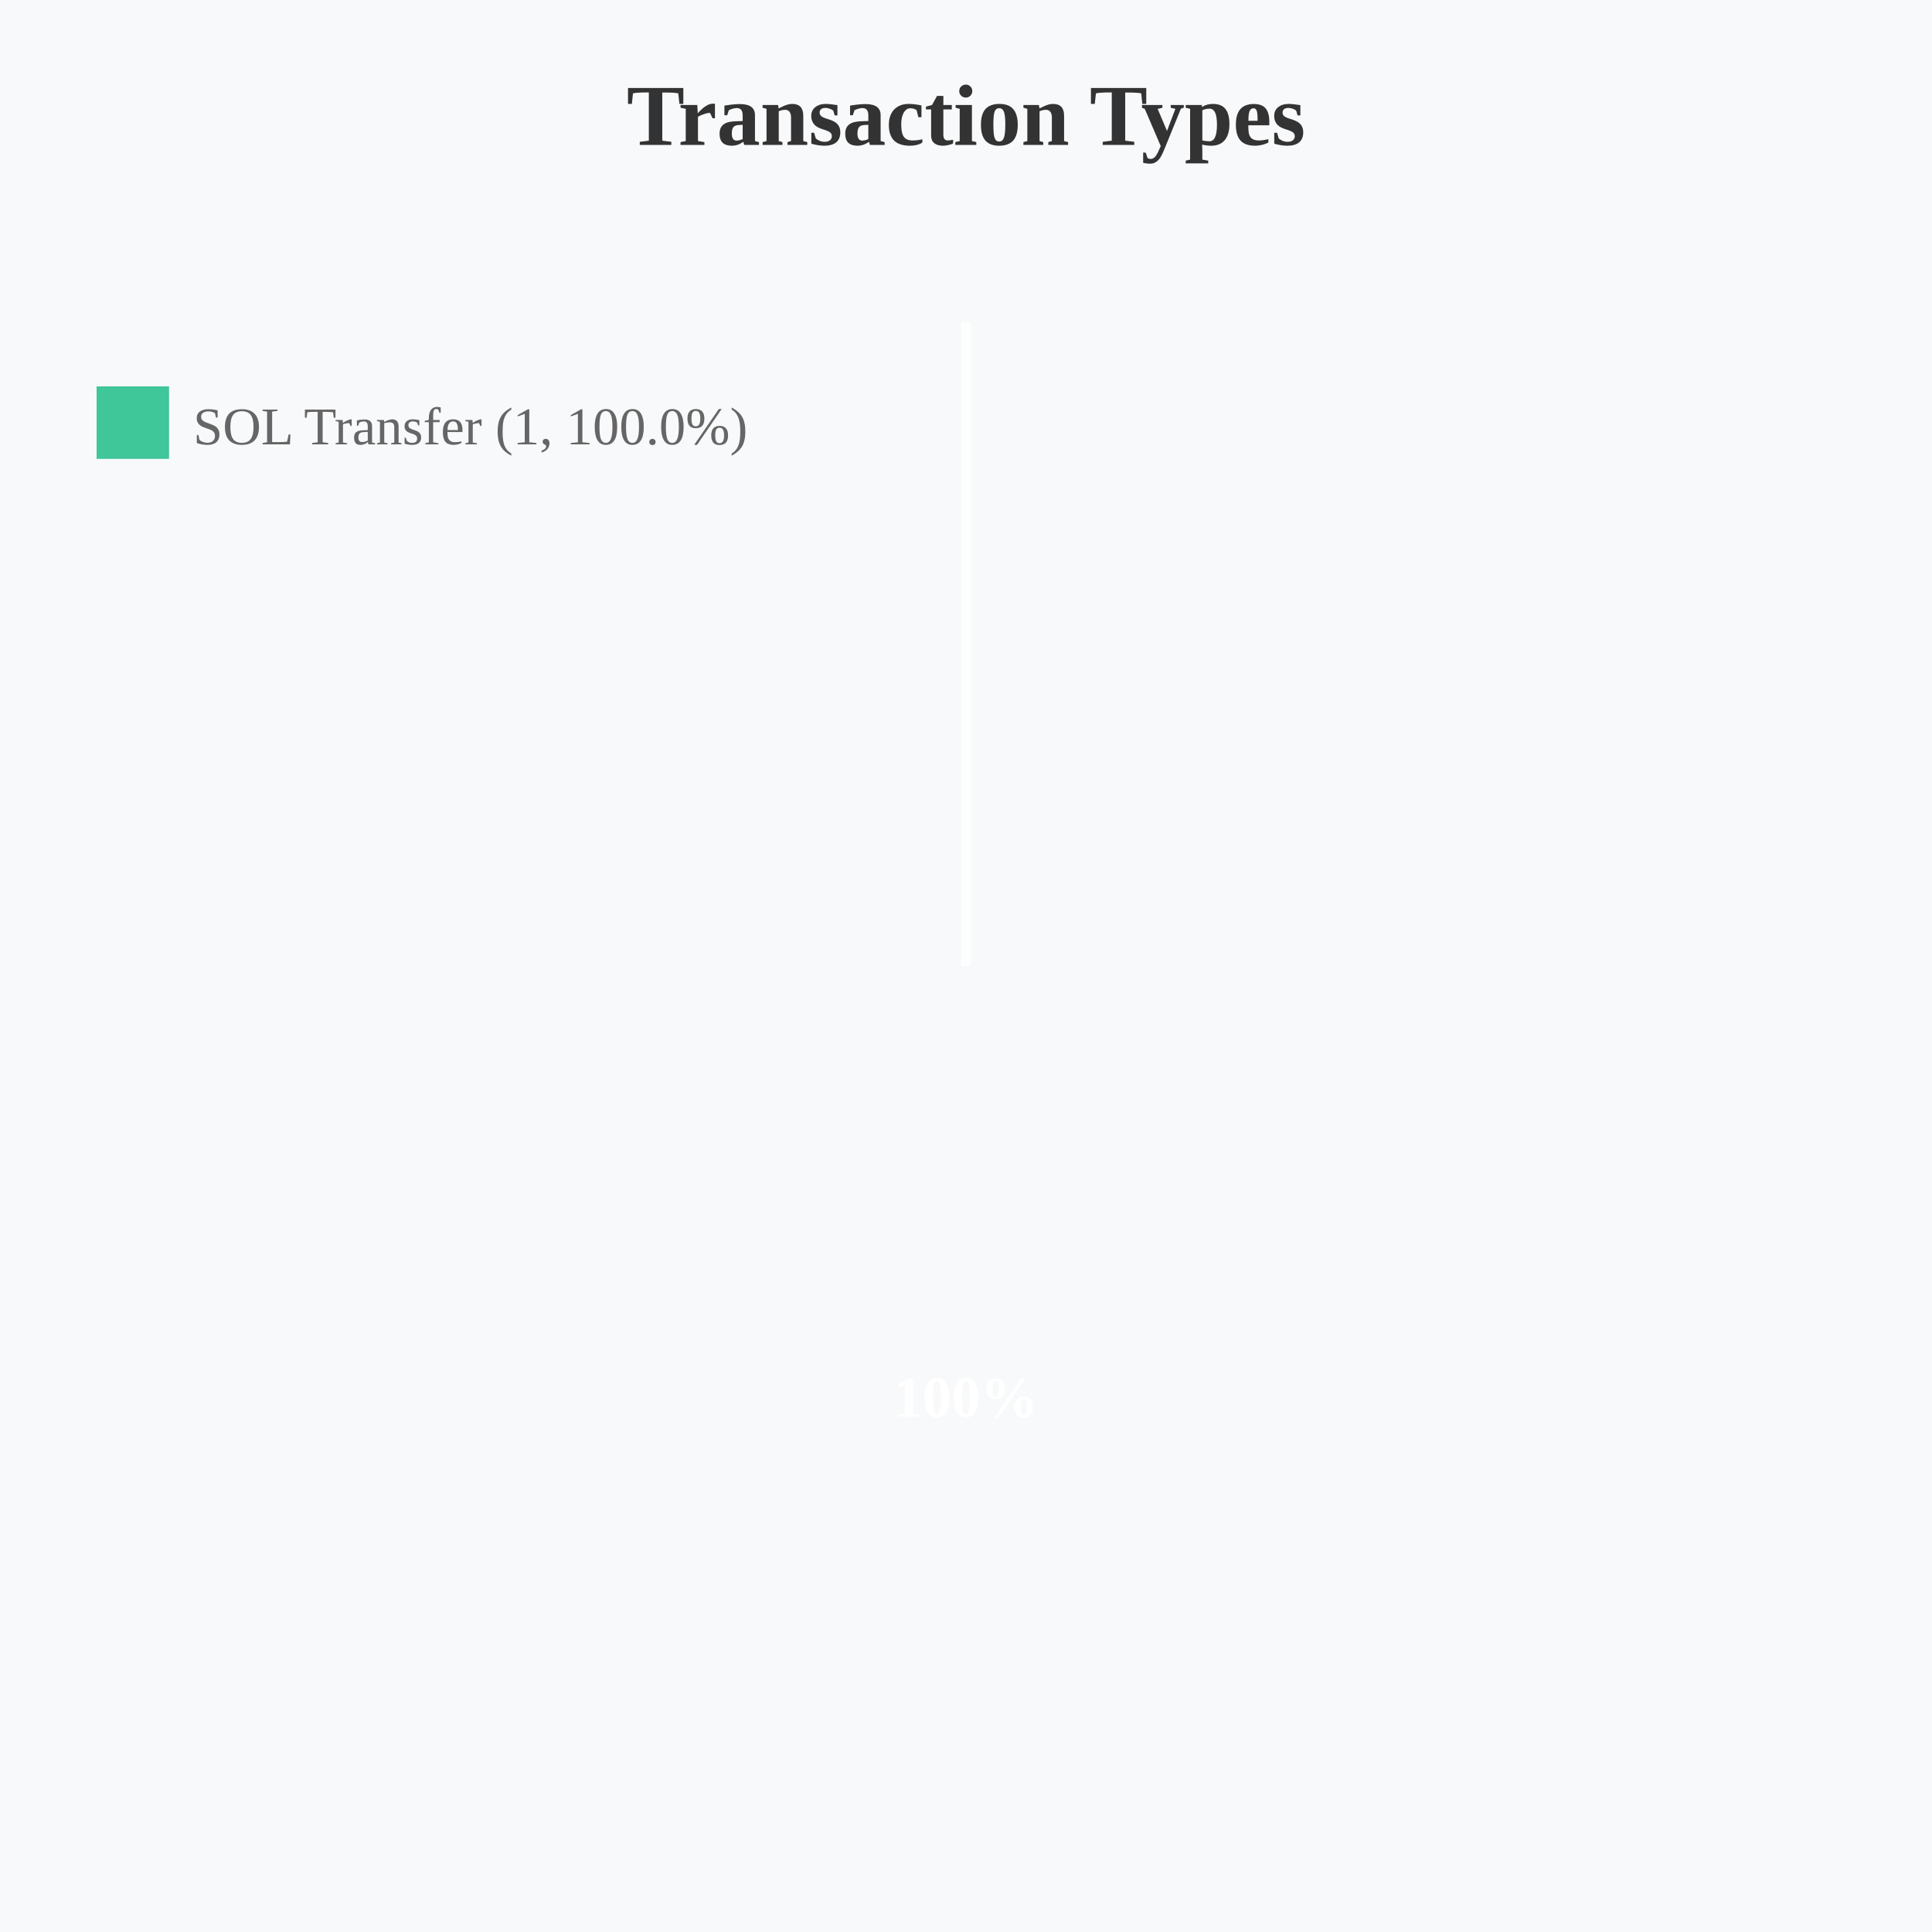
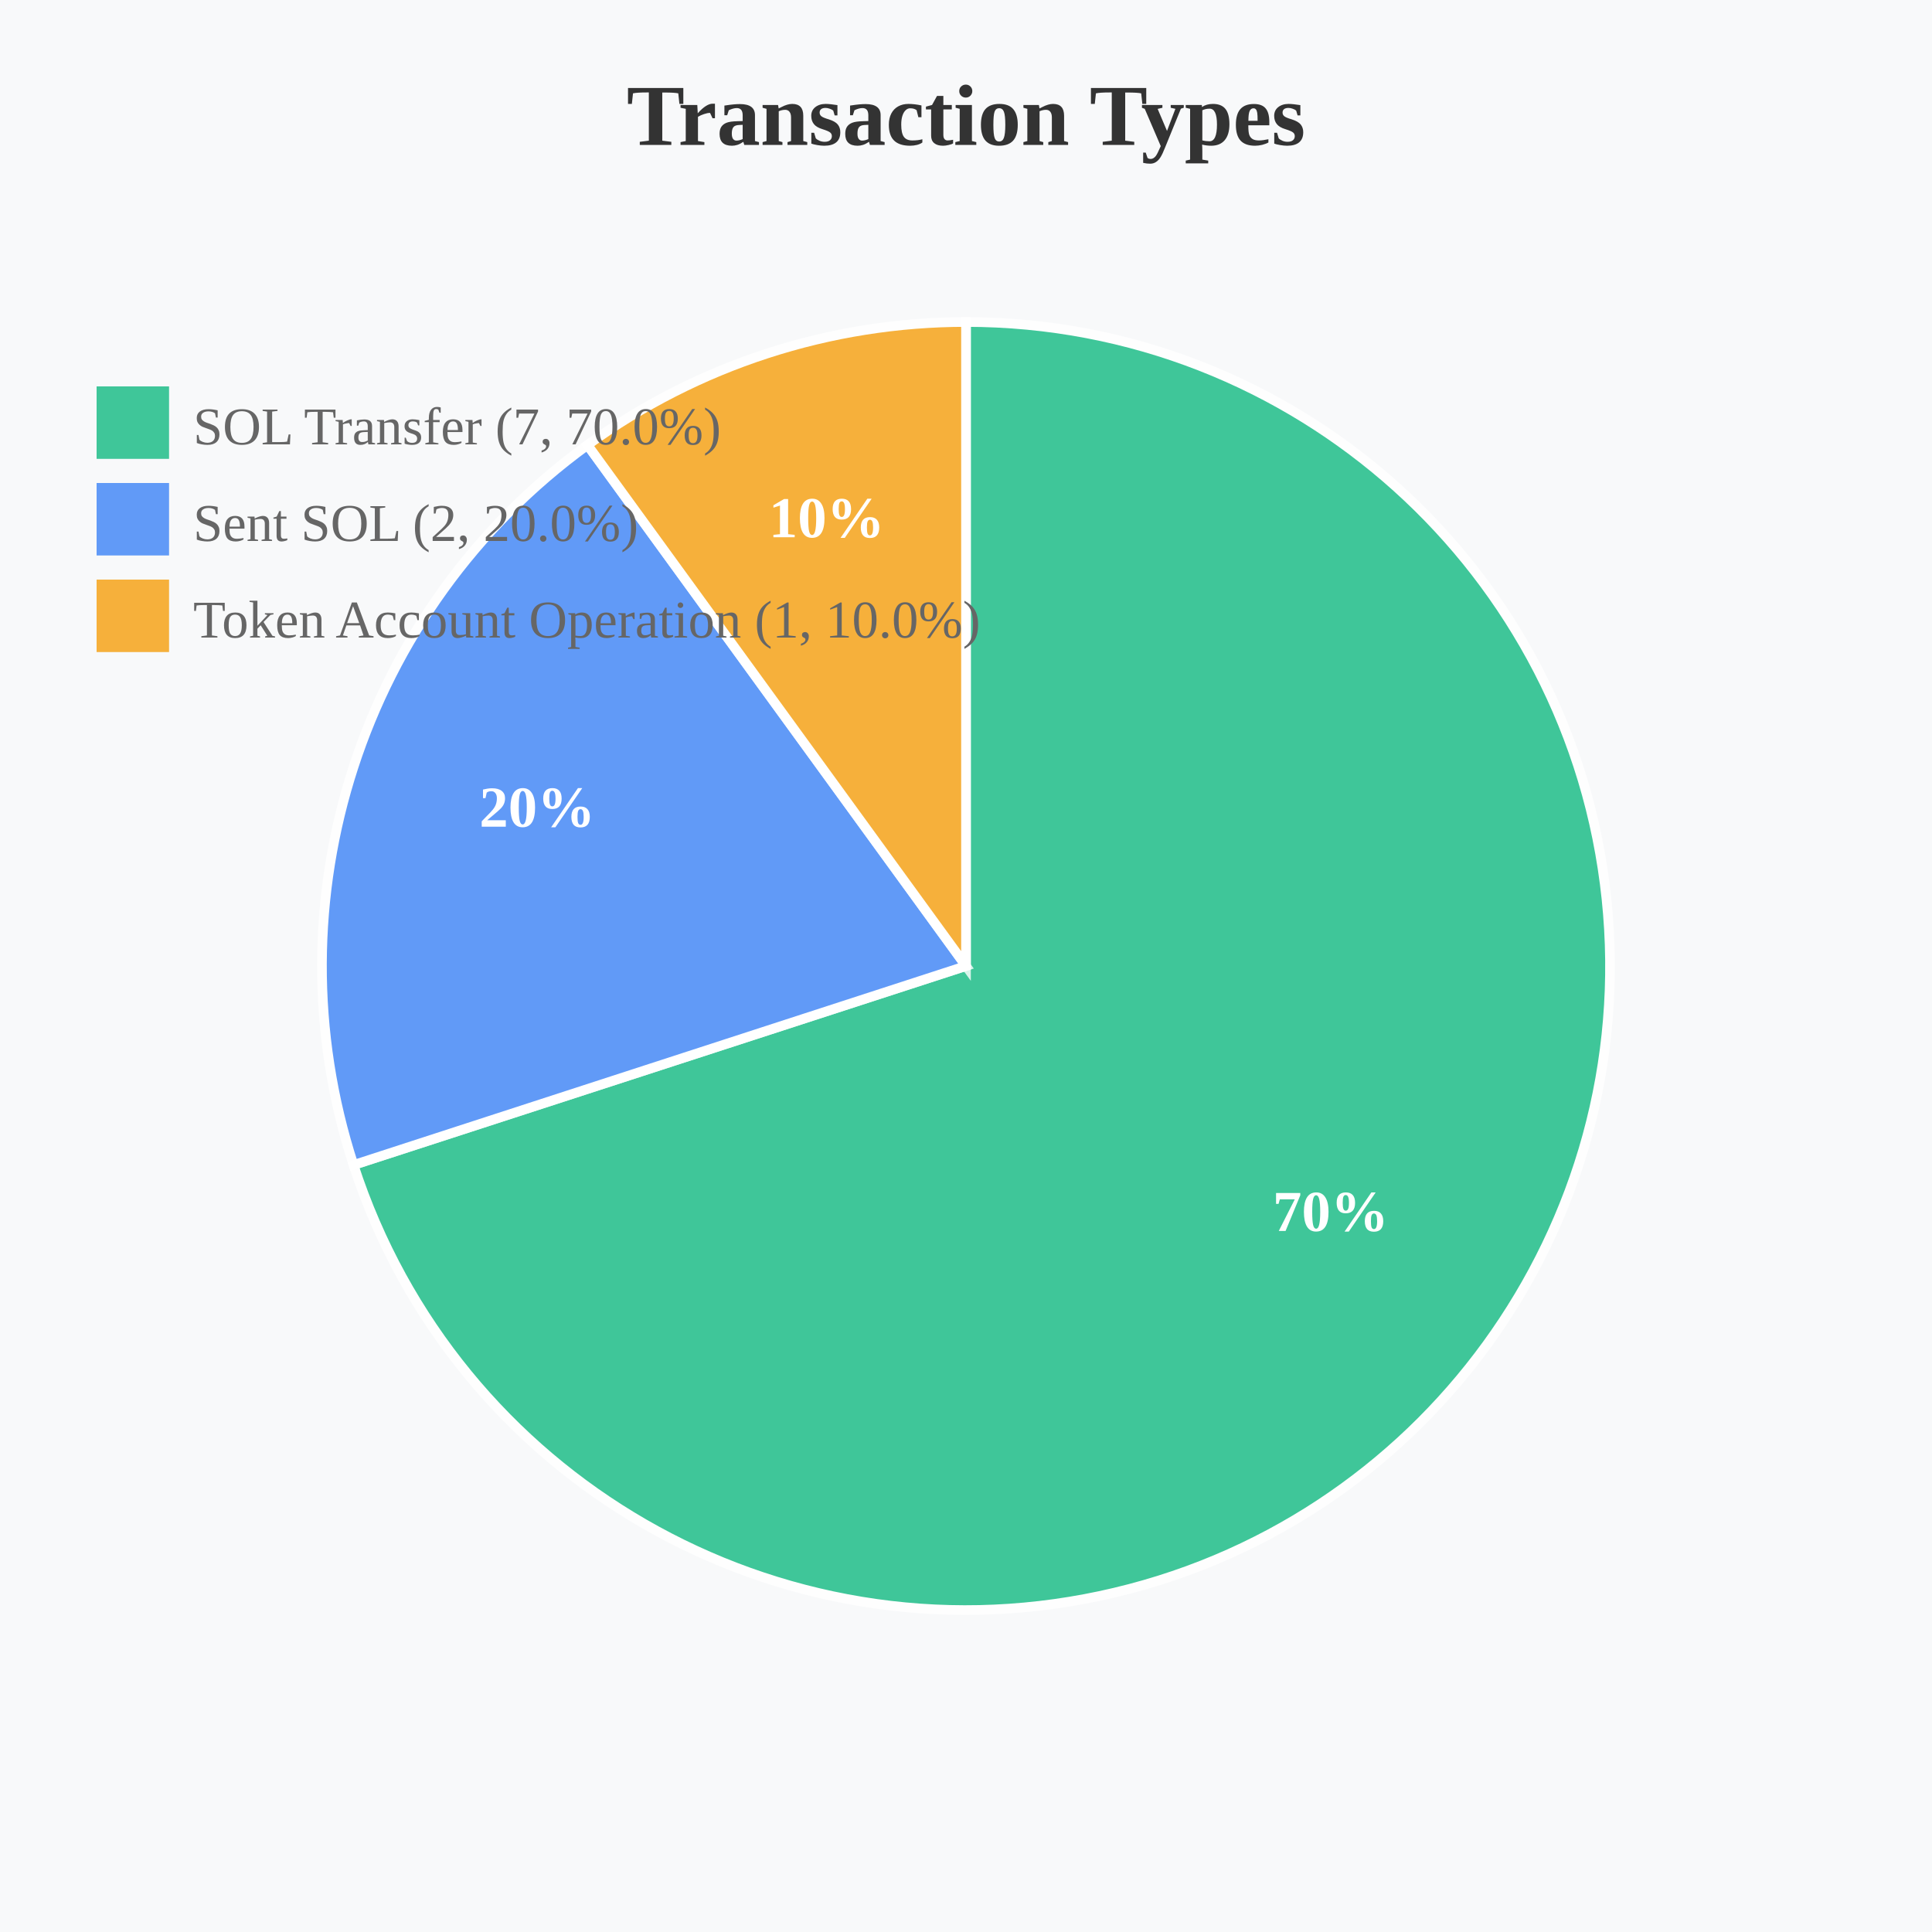
<svg xmlns="http://www.w3.org/2000/svg" width="400" height="400" viewBox="0 0 400 400">
  <rect width="400" height="400" fill="#f8f9fa" />
  <text x="200" y="30" text-anchor="middle" font-size="18" font-weight="bold" fill="#333">Transaction Types</text>
-   <path d="M 200 200 L 200 66.667 A 133.333 133.333 0 1 1 200 66.667 Z" fill="#10b981" opacity="0.8" stroke="#fff" stroke-width="2" />
-   <text x="200" y="293.333" text-anchor="middle" font-size="12" fill="#fff" font-weight="bold">100%</text>
+   <path d="M 200 200 L 200 66.667 A 133.333 133.333 0 1 1 73.192 241.202 Z" fill="#10b981" opacity="0.8" stroke="#fff" stroke-width="2" />
+   <text x="275.508" y="254.86" text-anchor="middle" font-size="12" fill="#fff" font-weight="bold">70%</text>
+   <path d="M 200 200 L 73.192 241.202 A 133.333 133.333 0 0 1 121.629 92.131 Z" fill="#3b82f6" opacity="0.8" stroke="#fff" stroke-width="2" />
+   <text x="111.235" y="171.158" text-anchor="middle" font-size="12" fill="#fff" font-weight="bold">20%</text>
+   <path d="M 200 200 L 121.629 92.131 A 133.333 133.333 0 0 1 200 66.667 Z" fill="#f59e0b" opacity="0.8" stroke="#fff" stroke-width="2" />
+   <text x="171.158" y="111.235" text-anchor="middle" font-size="12" fill="#fff" font-weight="bold">10%</text>
  <rect x="20" y="80" width="15" height="15" fill="#10b981" opacity="0.8" />
-   <text x="40" y="92" font-size="11" fill="#666">SOL Transfer (1, 100.0%)</text>
+   <text x="40" y="92" font-size="11" fill="#666">SOL Transfer (7, 70.0%)</text>
+   <rect x="20" y="100" width="15" height="15" fill="#3b82f6" opacity="0.8" />
+   <text x="40" y="112" font-size="11" fill="#666">Sent SOL (2, 20.0%)</text>
+   <rect x="20" y="120" width="15" height="15" fill="#f59e0b" opacity="0.8" />
+   <text x="40" y="132" font-size="11" fill="#666">Token Account Operation (1, 10.0%)</text>
</svg>
